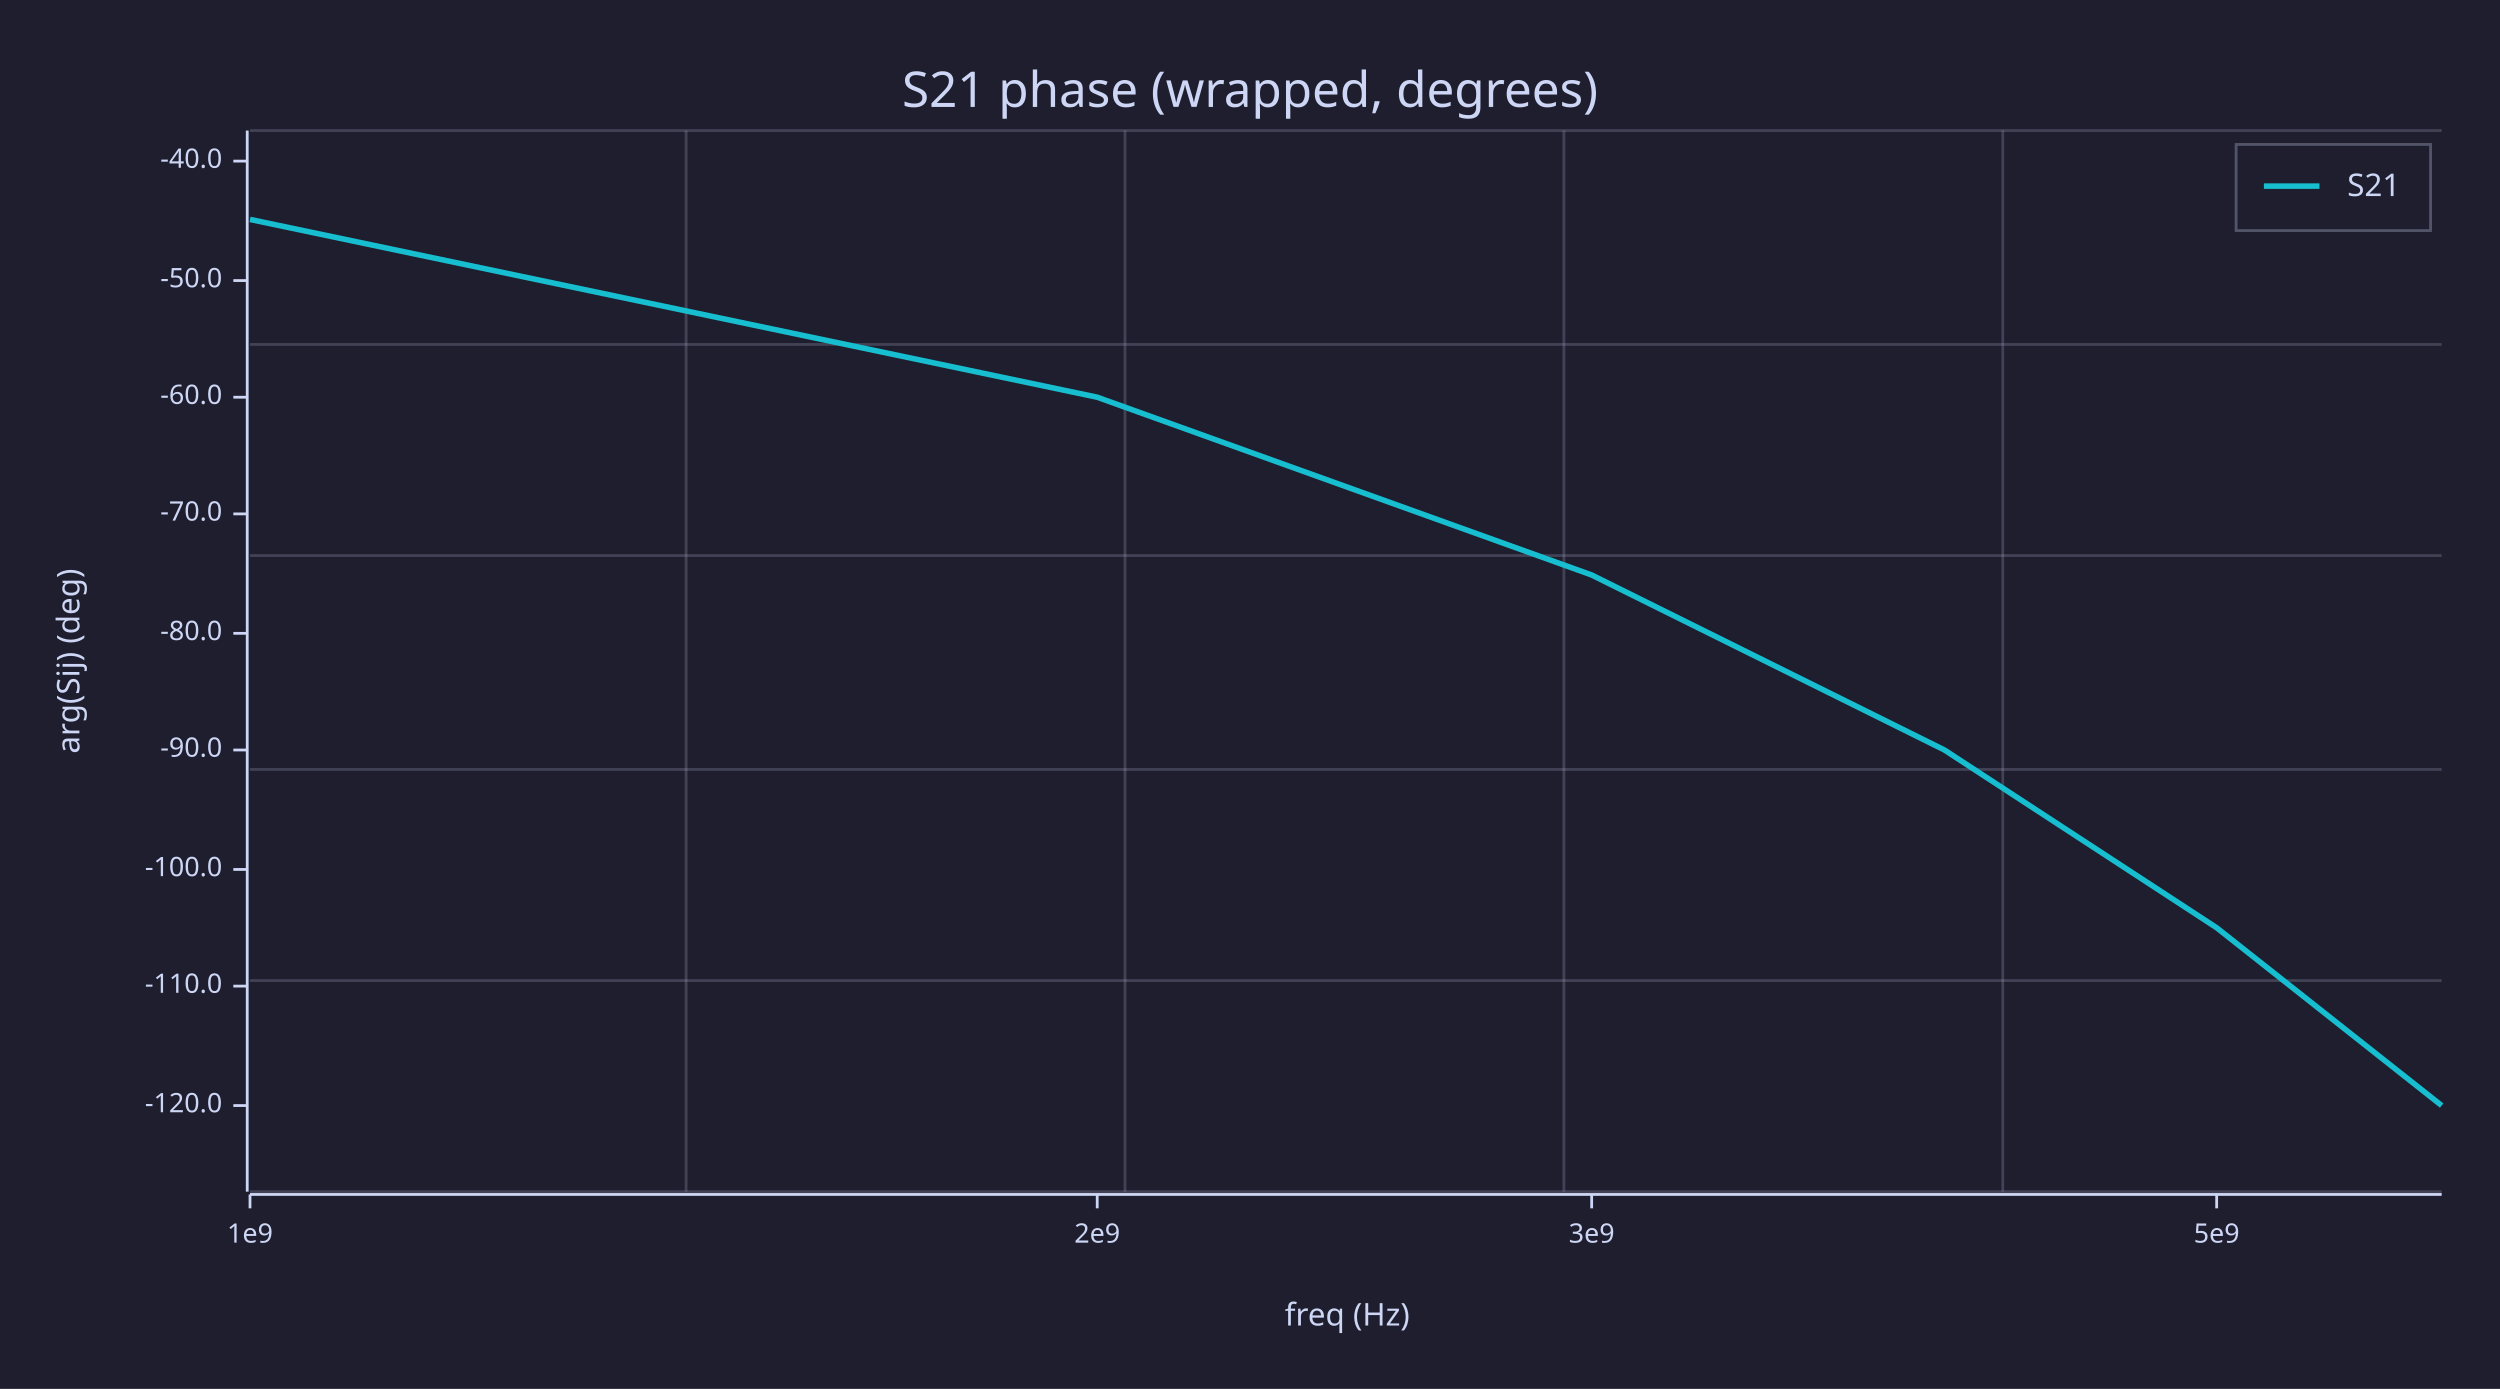
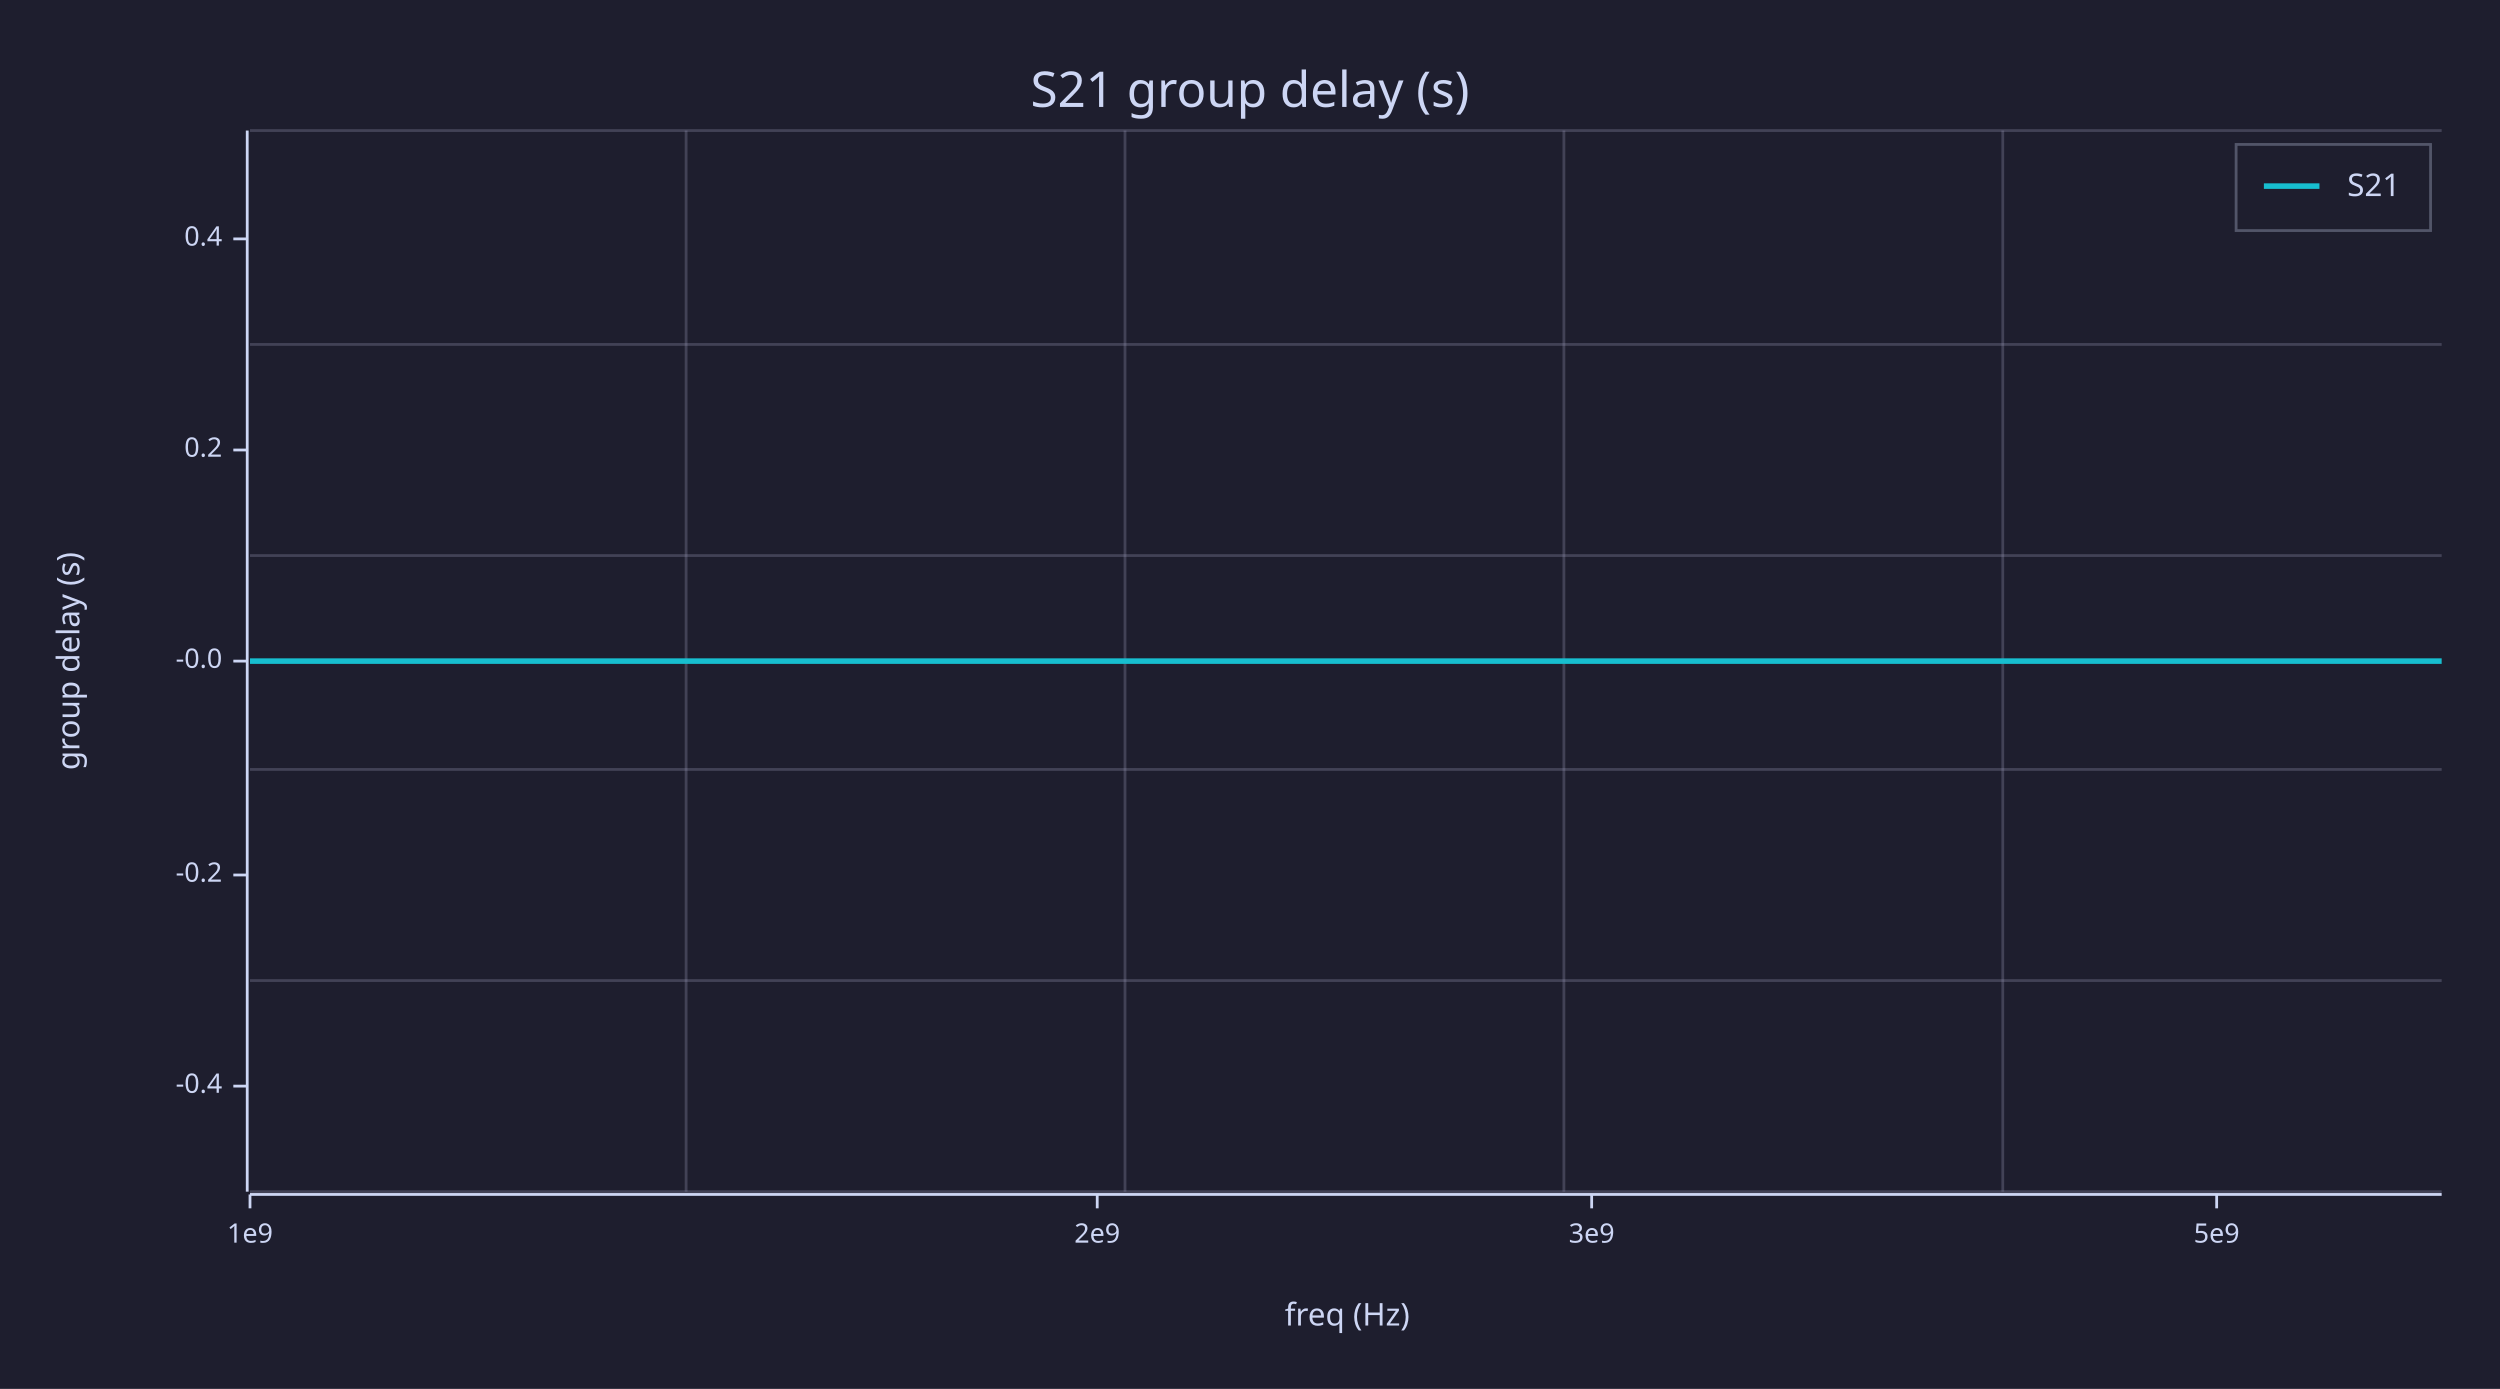
<svg xmlns="http://www.w3.org/2000/svg" width="900" height="500" viewBox="0 0 900 500">
  <rect x="0" y="0" width="900" height="500" opacity="1" fill="#1E1E2E" stroke="none" />
  <text x="450" y="25" dy="0.76em" text-anchor="middle" font-family="sans-serif" font-size="17.742" opacity="1" fill="#CDD6F4">
- S21 phase (wrapped, degrees)
+ S21 group delay (s)
</text>
  <text x="20" y="238" dy="0.76em" text-anchor="middle" font-family="sans-serif" font-size="11.29" opacity="1" fill="#CDD6F4" transform="rotate(270, 20, 238)">
- arg(Sij) (deg)
+ group delay (s)
</text>
  <text x="485" y="480" dy="-0.5ex" text-anchor="middle" font-family="sans-serif" font-size="11.29" opacity="1" fill="#CDD6F4">
freq (Hz)
</text>
  <polyline fill="none" opacity="1" stroke="#CDD6F4" stroke-width="1" points="89,47 89,429 " />
-   <text x="80" y="398" dy="0.5ex" text-anchor="end" font-family="sans-serif" font-size="9.677" opacity="1" fill="#CDD6F4">
- -120.0
+   <text x="80" y="391" dy="0.5ex" text-anchor="end" font-family="sans-serif" font-size="9.677" opacity="1" fill="#CDD6F4">
+ -0.4
</text>
-   <polyline fill="none" opacity="1" stroke="#CDD6F4" stroke-width="1" points="84,398 89,398 " />
-   <text x="80" y="355" dy="0.5ex" text-anchor="end" font-family="sans-serif" font-size="9.677" opacity="1" fill="#CDD6F4">
- -110.0
+   <polyline fill="none" opacity="1" stroke="#CDD6F4" stroke-width="1" points="84,391 89,391 " />
+   <text x="80" y="315" dy="0.5ex" text-anchor="end" font-family="sans-serif" font-size="9.677" opacity="1" fill="#CDD6F4">
+ -0.2
</text>
-   <polyline fill="none" opacity="1" stroke="#CDD6F4" stroke-width="1" points="84,355 89,355 " />
-   <text x="80" y="313" dy="0.5ex" text-anchor="end" font-family="sans-serif" font-size="9.677" opacity="1" fill="#CDD6F4">
- -100.0
+   <polyline fill="none" opacity="1" stroke="#CDD6F4" stroke-width="1" points="84,315 89,315 " />
+   <text x="80" y="238" dy="0.5ex" text-anchor="end" font-family="sans-serif" font-size="9.677" opacity="1" fill="#CDD6F4">
+ -0.0
</text>
-   <polyline fill="none" opacity="1" stroke="#CDD6F4" stroke-width="1" points="84,313 89,313 " />
-   <text x="80" y="270" dy="0.5ex" text-anchor="end" font-family="sans-serif" font-size="9.677" opacity="1" fill="#CDD6F4">
- -90.0
+   <polyline fill="none" opacity="1" stroke="#CDD6F4" stroke-width="1" points="84,238 89,238 " />
+   <text x="80" y="162" dy="0.5ex" text-anchor="end" font-family="sans-serif" font-size="9.677" opacity="1" fill="#CDD6F4">
+ 0.2
</text>
-   <polyline fill="none" opacity="1" stroke="#CDD6F4" stroke-width="1" points="84,270 89,270 " />
-   <text x="80" y="228" dy="0.5ex" text-anchor="end" font-family="sans-serif" font-size="9.677" opacity="1" fill="#CDD6F4">
- -80.0
+   <polyline fill="none" opacity="1" stroke="#CDD6F4" stroke-width="1" points="84,162 89,162 " />
+   <text x="80" y="86" dy="0.5ex" text-anchor="end" font-family="sans-serif" font-size="9.677" opacity="1" fill="#CDD6F4">
+ 0.4
</text>
-   <polyline fill="none" opacity="1" stroke="#CDD6F4" stroke-width="1" points="84,228 89,228 " />
-   <text x="80" y="185" dy="0.5ex" text-anchor="end" font-family="sans-serif" font-size="9.677" opacity="1" fill="#CDD6F4">
- -70.0
- </text>
-   <polyline fill="none" opacity="1" stroke="#CDD6F4" stroke-width="1" points="84,185 89,185 " />
-   <text x="80" y="143" dy="0.5ex" text-anchor="end" font-family="sans-serif" font-size="9.677" opacity="1" fill="#CDD6F4">
- -60.0
- </text>
-   <polyline fill="none" opacity="1" stroke="#CDD6F4" stroke-width="1" points="84,143 89,143 " />
-   <text x="80" y="101" dy="0.5ex" text-anchor="end" font-family="sans-serif" font-size="9.677" opacity="1" fill="#CDD6F4">
- -50.0
- </text>
-   <polyline fill="none" opacity="1" stroke="#CDD6F4" stroke-width="1" points="84,101 89,101 " />
-   <text x="80" y="58" dy="0.5ex" text-anchor="end" font-family="sans-serif" font-size="9.677" opacity="1" fill="#CDD6F4">
- -40.0
- </text>
-   <polyline fill="none" opacity="1" stroke="#CDD6F4" stroke-width="1" points="84,58 89,58 " />
+   <polyline fill="none" opacity="1" stroke="#CDD6F4" stroke-width="1" points="84,86 89,86 " />
  <polyline fill="none" opacity="1" stroke="#CDD6F4" stroke-width="1" points="90,430 879,430 " />
  <text x="90" y="440" dy="0.76em" text-anchor="middle" font-family="sans-serif" font-size="9.677" opacity="1" fill="#CDD6F4">
1e9
</text>
  <polyline fill="none" opacity="1" stroke="#CDD6F4" stroke-width="1" points="90,430 90,435 " />
  <text x="395" y="440" dy="0.76em" text-anchor="middle" font-family="sans-serif" font-size="9.677" opacity="1" fill="#CDD6F4">
2e9
</text>
  <polyline fill="none" opacity="1" stroke="#CDD6F4" stroke-width="1" points="395,430 395,435 " />
  <text x="573" y="440" dy="0.76em" text-anchor="middle" font-family="sans-serif" font-size="9.677" opacity="1" fill="#CDD6F4">
3e9
</text>
  <polyline fill="none" opacity="1" stroke="#CDD6F4" stroke-width="1" points="573,430 573,435 " />
  <text x="798" y="440" dy="0.76em" text-anchor="middle" font-family="sans-serif" font-size="9.677" opacity="1" fill="#CDD6F4">
5e9
</text>
  <polyline fill="none" opacity="1" stroke="#CDD6F4" stroke-width="1" points="798,430 798,435 " />
  <polyline fill="none" opacity="0.3" stroke="#9696B4" stroke-width="1" points="90,429 879,429 " />
  <polyline fill="none" opacity="0.3" stroke="#9696B4" stroke-width="1" points="90,353 879,353 " />
  <polyline fill="none" opacity="0.3" stroke="#9696B4" stroke-width="1" points="90,277 879,277 " />
  <polyline fill="none" opacity="0.3" stroke="#9696B4" stroke-width="1" points="90,200 879,200 " />
  <polyline fill="none" opacity="0.3" stroke="#9696B4" stroke-width="1" points="90,124 879,124 " />
  <polyline fill="none" opacity="0.3" stroke="#9696B4" stroke-width="1" points="90,47 879,47 " />
  <polyline fill="none" opacity="0.3" stroke="#9696B4" stroke-width="1" points="247,429 247,47 " />
  <polyline fill="none" opacity="0.3" stroke="#9696B4" stroke-width="1" points="405,429 405,47 " />
  <polyline fill="none" opacity="0.3" stroke="#9696B4" stroke-width="1" points="563,429 563,47 " />
  <polyline fill="none" opacity="0.3" stroke="#9696B4" stroke-width="1" points="721,429 721,47 " />
-   <polyline fill="none" opacity="1" stroke="#17BECF" stroke-width="2" points="90,79 395,143 573,207 700,270 798,334 879,398 " />
+   <polyline fill="none" opacity="1" stroke="#17BECF" stroke-width="2" points="90,238 395,238 573,238 700,238 798,238 879,238 " />
  <rect x="805" y="52" width="70" height="31" opacity="0.85" fill="#1E1E2E" stroke="none" />
  <rect x="805" y="52" width="70" height="31" opacity="0.3" fill="none" stroke="#CDD6F4" />
  <text x="845" y="62" dy="0.76em" text-anchor="start" font-family="sans-serif" font-size="11.29" opacity="1" fill="#CDD6F4">
S21
</text>
  <polyline fill="none" opacity="1" stroke="#17BECF" stroke-width="2" points="815,67 835,67 " />
</svg>
